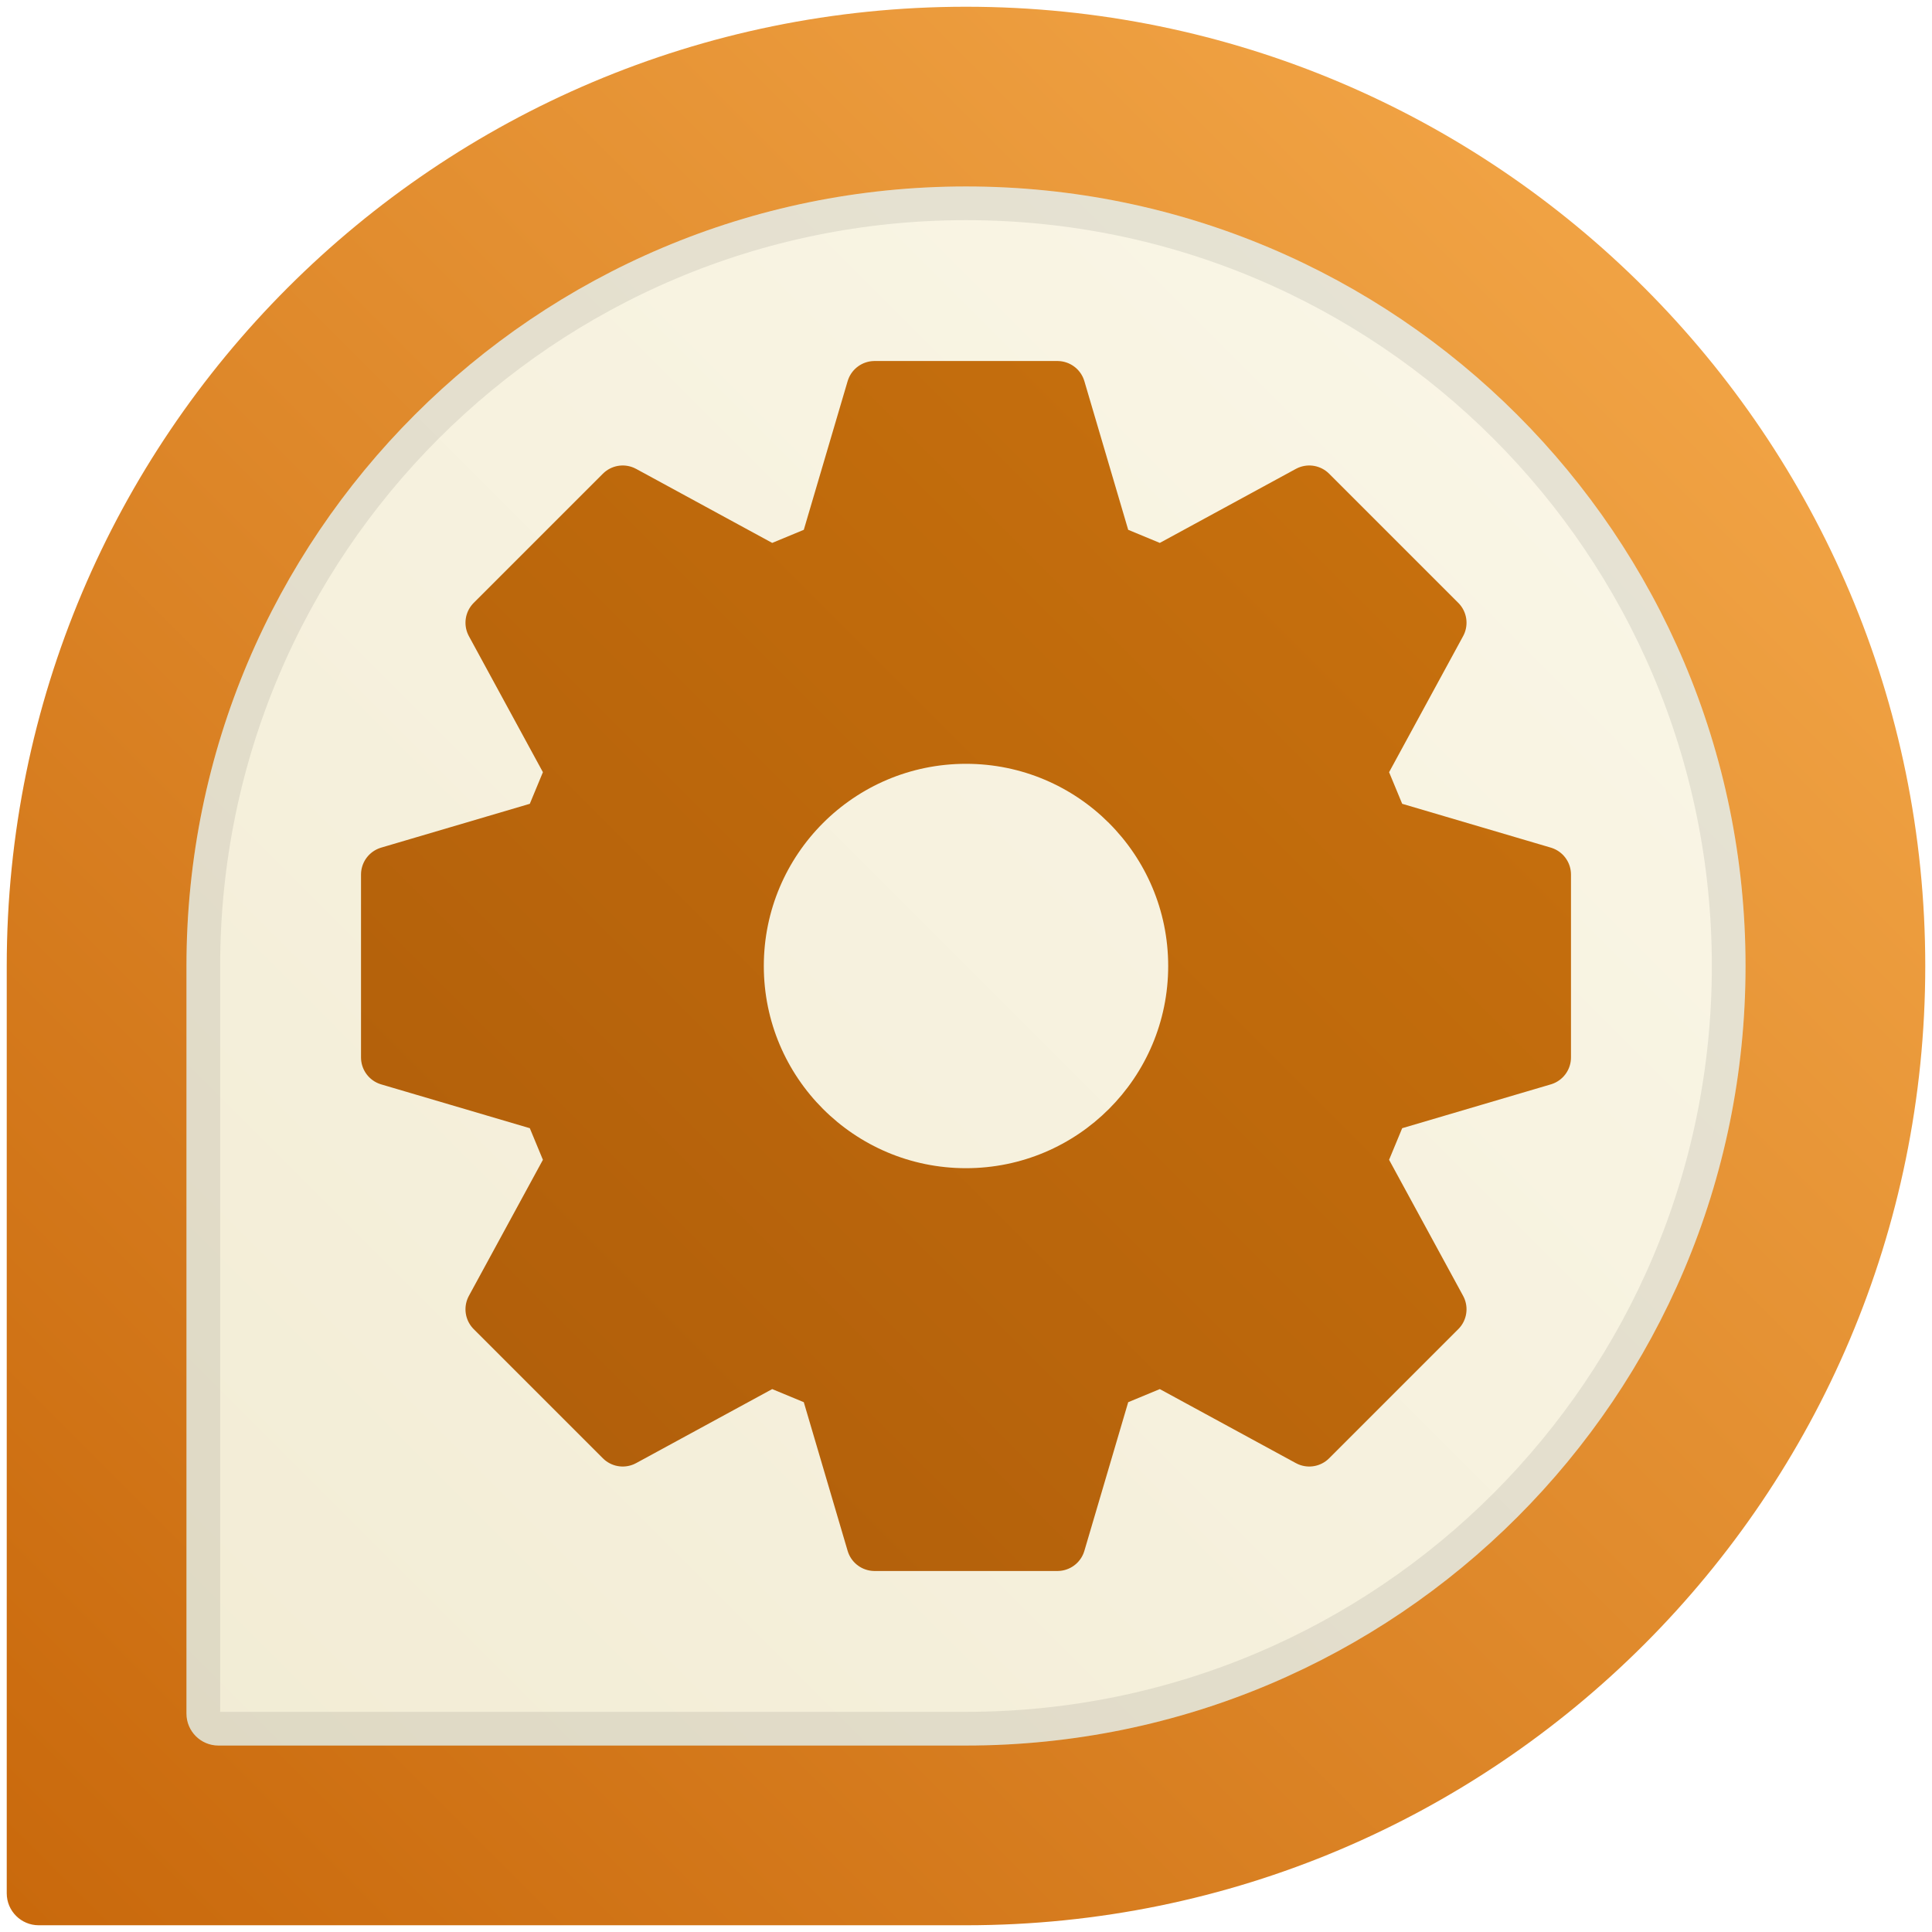
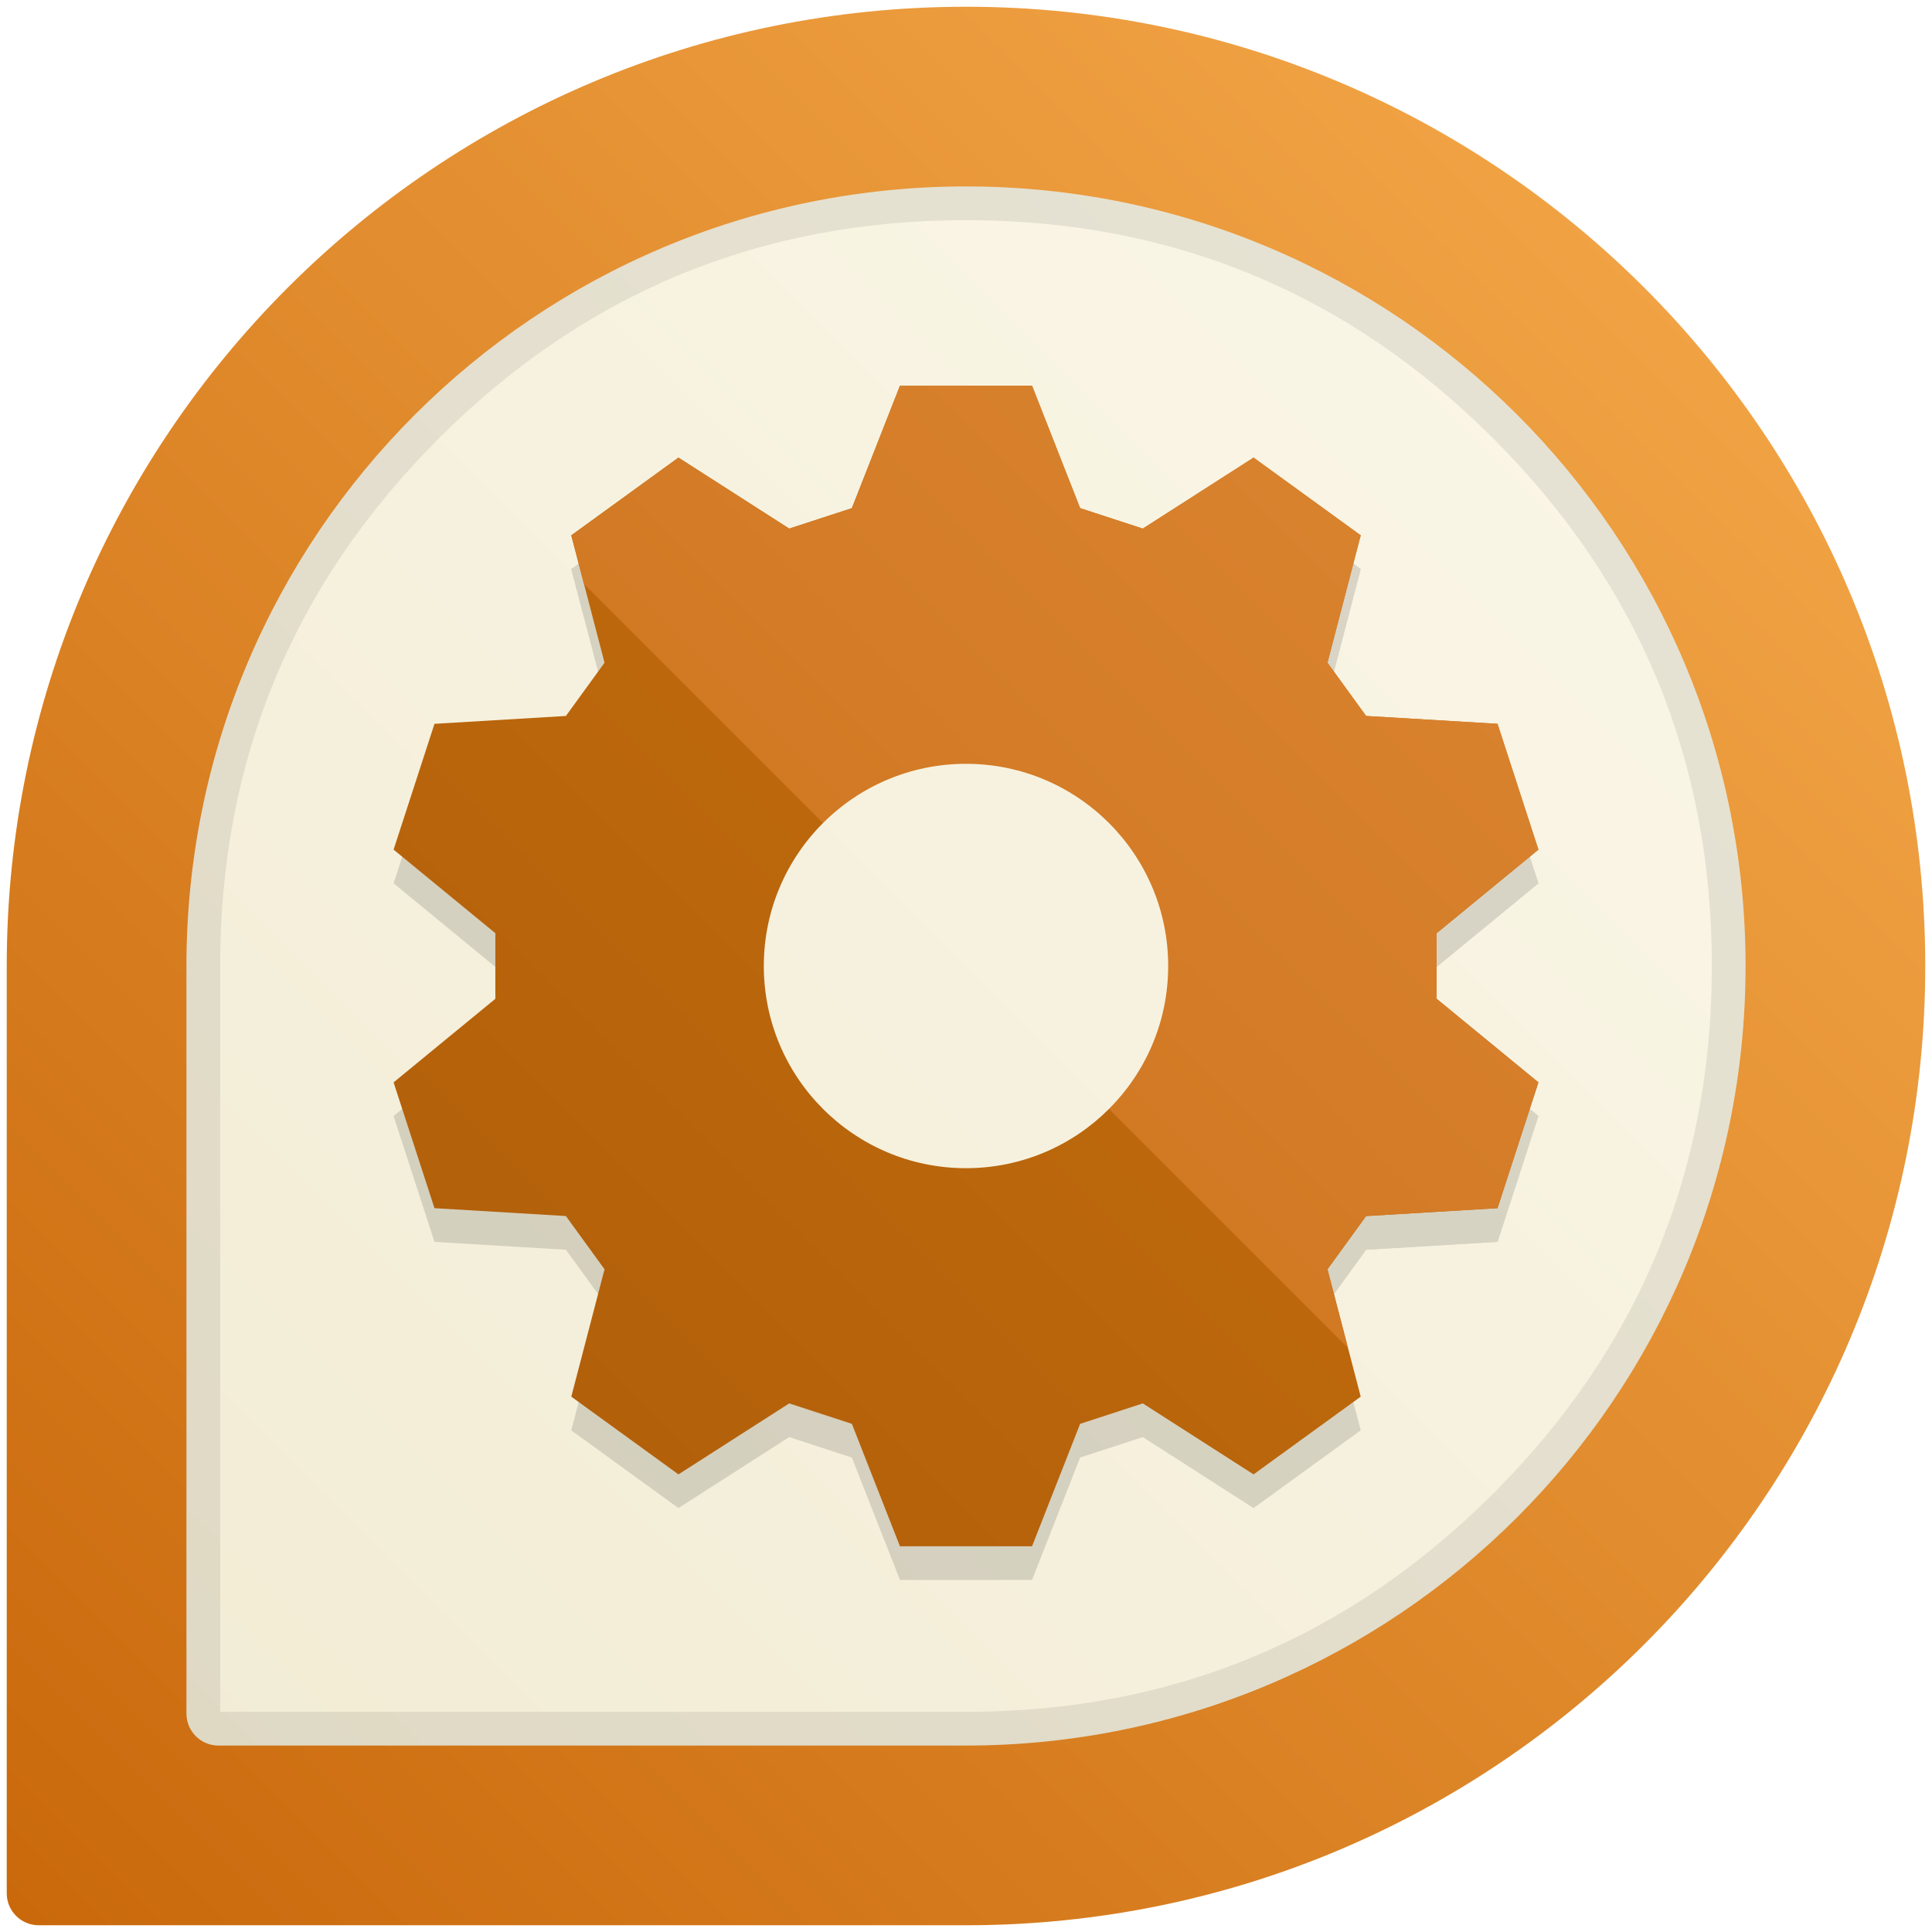
<svg xmlns="http://www.w3.org/2000/svg" width="86" height="86" viewBox="0 0 86 86">
  <defs>
-     <linearGradient id="gF" gradientUnits="userSpaceOnUse" x1="0.717" y1="85.283" x2="85.283" y2="0.717">
+     <linearGradient id="gD" x1="0.717" y1="85.283" x2="85.283" y2="0.717" gradientUnits="userSpaceOnUse">
+       <stop offset="0" stop-color="#A6560A" />
+       <stop offset="1" stop-color="#D2790E" />
+     </linearGradient>
+     <linearGradient id="gF" x1="0.717" y1="85.283" x2="85.283" y2="0.717" gradientUnits="userSpaceOnUse">
      <stop offset="0" stop-color="#C9690C" />
      <stop offset="1" stop-color="#F7AC4D" />
    </linearGradient>
-     <linearGradient id="gD" gradientUnits="userSpaceOnUse" x1="0.717" y1="85.283" x2="85.283" y2="0.717">
-       <stop offset="0" stop-color="#A6560A" />
-       <stop offset="1" stop-color="#D2790E" />
+     <linearGradient id="gH" x1="0.717" y1="85.283" x2="85.283" y2="0.717" gradientUnits="userSpaceOnUse">
+       <stop offset="0" stop-color="#C0640C" />
+       <stop offset="1" stop-color="#E38E3C" />
    </linearGradient>
-     <linearGradient id="gE" gradientUnits="userSpaceOnUse" x1="0.717" y1="85.283" x2="85.283" y2="0.717">
-       <stop offset="0" stop-color="#874300" />
-       <stop offset="1" stop-color="#AD6208" />
-     </linearGradient>
-     <linearGradient id="gL" gradientUnits="userSpaceOnUse" x1="0.717" y1="85.283" x2="85.283" y2="0.717">
-       <stop offset="0" stop-color="#D3721E" />
-       <stop offset="1" stop-color="#F0A057" />
-     </linearGradient>
-     <linearGradient id="gT" gradientUnits="userSpaceOnUse" x1="0.717" y1="85.283" x2="85.283" y2="0.717">
-       <stop offset="0" stop-color="#EBAF86" />
-       <stop offset="1" stop-color="#FACEA9" />
-     </linearGradient>
-     <linearGradient id="gC" gradientUnits="userSpaceOnUse" x1="0.717" y1="85.283" x2="85.283" y2="0.717">
+     <linearGradient id="gC" x1="0.717" y1="85.283" x2="85.283" y2="0.717" gradientUnits="userSpaceOnUse">
      <stop offset="0" stop-color="#F1EBD3" />
      <stop offset="1" stop-color="#FCF8EA" />
    </linearGradient>
-     <radialGradient id="gR" gradientUnits="userSpaceOnUse" cx="40" cy="40" r="24">
-       <stop offset="0" stop-color="#F0A057" />
-       <stop offset="1" stop-color="#A6560A" />
-     </radialGradient>
  </defs>
-   <path d="M43.000,0.300 H43.000 A42.700,42.700 0 0 1 85.700,43.000 V43.000 A42.700,42.700 0 0 1 43.000,85.700 H1.723 A1.423,1.423 0 0 1 0.300,84.277 V43.000 A42.700,42.700 0 0 1 43.000,0.300 Z" fill="url(#gF)" />
-   <path d="M43.000,8.300 H43.000 A34.700,34.700 0 0 1 77.700,43.000 V43.000 A34.700,34.700 0 0 1 43.000,77.700 H9.723 A1.423,1.423 0 0 1 8.300,76.277 V43.000 A34.700,34.700 0 0 1 43.000,8.300 Z" fill="url(#gC)" />
-   <clipPath id="face">
-     <path d="M43.000,8.300 H43.000 A34.700,34.700 0 0 1 77.700,43.000 V43.000 A34.700,34.700 0 0 1 43.000,77.700 H9.723 A1.423,1.423 0 0 1 8.300,76.277 V43.000 A34.700,34.700 0 0 1 43.000,8.300 Z" />
-   </clipPath>
-   <path d="M43.000,8.300 H43.000 A34.700,34.700 0 0 1 77.700,43.000 V43.000 A34.700,34.700 0 0 1 43.000,77.700 H9.723 A1.423,1.423 0 0 1 8.300,76.277 V43.000 A34.700,34.700 0 0 1 43.000,8.300 Z" fill="none" stroke="#000000" stroke-opacity="0.08" stroke-width="3" clip-path="url(#face)" />
-   <path d="M36.81 24.51L38.93 17.32L47.07 17.32L49.19 24.51L51.70 25.55L58.28 21.97L64.03 27.72L60.45 34.30L61.49 36.81L68.68 38.93L68.68 47.07L61.49 49.19L60.45 51.70L64.03 58.28L58.28 64.03L51.70 60.45L49.19 61.49L47.07 68.68L38.93 68.68L36.81 61.49L34.30 60.45L27.72 64.03L21.97 58.28L25.55 51.70L24.51 49.19L17.32 47.07L17.32 38.93L24.51 36.81L25.55 34.30L21.97 27.72L27.72 21.97L34.30 25.55Z" fill="url(#gD)" stroke="url(#gD)" stroke-width="2.5" stroke-linejoin="round" />
-   <circle cx="43" cy="43" r="9" fill="url(#gC)" />
+   <path fill="url(#gF)" d="M43,0.3 L43,0.3 A42.7 42.7 0 0 1 85.7,43 L85.7,43 A42.7 42.7 0 0 1 43,85.7 L1.723,85.7 A1.423 1.423 0 0 1 0.3,84.277 L0.3,43 A42.7 42.7 0 0 1 43,0.3 Z" />
+   <path fill="url(#gC)" d="M43,8.3 L43,8.3 A34.7 34.7 0 0 1 77.7,43 L77.7,43 A34.7 34.7 0 0 1 43,77.7 L9.723,77.7 A1.423 1.423 0 0 1 8.3,76.277 L8.3,43 A34.7 34.7 0 0 1 43,8.3 Z" />
+   <path fill="#000000" opacity="0.08" d="M43,8.3 C62.164,8.3 77.7,23.836 77.7,43 C77.7,62.164 62.164,77.7 43,77.7 L9.723,77.7 C8.937,77.7 8.3,77.063 8.3,76.277 L8.3,43 C8.3,23.836 23.836,8.3 43,8.3 Z M43,9.8 Q29.248,9.8 19.524,19.524 Q9.8,29.248 9.8,43 L9.8,76.2 L43,76.2 Q56.752,76.2 66.476,66.476 Q76.2,56.752 76.2,43 Q76.2,29.248 66.476,19.524 Q56.752,9.8 43,9.8 Z" />
+   <g opacity="0.13">
+     <path fill="#000000" d="M37.92,24.12 L40.06,18.67 L45.94,18.67 L48.08,24.12 L50.87,25.03 L55.8,21.87 L60.57,25.33 L59.09,31 L60.81,33.37 L66.66,33.72 L68.48,39.32 L63.95,43.04 L63.95,45.96 L68.48,49.68 L66.66,55.28 L60.81,55.63 L59.09,58 L60.57,63.67 L55.8,67.13 L50.87,63.97 L48.08,64.88 L45.94,70.33 L40.06,70.33 L37.92,64.88 L35.13,63.97 L30.2,67.13 L25.43,63.67 L26.91,58 L25.19,55.63 L19.34,55.28 L17.52,49.68 L22.05,45.96 L22.05,43.04 L17.52,39.32 L19.34,33.72 L25.19,33.37 L26.91,31 L25.43,25.33 L30.2,21.87 L35.13,25.03 Z" />
+     <path fill="#000000" d="M37.92,24.12 L40.06,18.67 L45.94,18.67 L48.08,24.12 L50.87,25.03 L55.8,21.87 L60.57,25.33 L59.09,31 L60.81,33.37 L66.66,33.72 L68.48,39.32 L63.95,43.04 L63.95,45.96 L68.48,49.68 L66.66,55.28 L60.81,55.63 L59.09,58 L60.005,61.505 L25.995,27.495 L25.43,25.33 L30.2,21.87 L35.13,25.03 Z" />
+   </g>
+   <path fill="url(#gD)" d="M37.92,22.62 L40.06,17.17 L45.94,17.17 L48.08,22.62 L50.87,23.53 L55.8,20.37 L60.57,23.83 L59.09,29.5 L60.81,31.87 L66.66,32.22 L68.48,37.82 L63.95,41.54 L63.95,44.46 L68.48,48.18 L66.66,53.78 L60.81,54.13 L59.09,56.5 L60.57,62.17 L55.8,65.63 L50.87,62.47 L48.08,63.38 L45.94,68.83 L40.06,68.83 L37.92,63.38 L35.13,62.47 L30.2,65.63 L25.43,62.17 L26.91,56.5 L25.19,54.13 L19.34,53.78 L17.52,48.18 L22.05,44.46 L22.05,41.54 L17.52,37.82 L19.34,32.22 L25.19,31.87 L26.91,29.5 L25.43,23.83 L30.2,20.37 L35.13,23.53 Z" />
+   <path fill="url(#gH)" d="M37.92,22.62 L40.06,17.17 L45.94,17.17 L48.08,22.62 L50.87,23.53 L55.8,20.37 L60.57,23.83 L59.09,29.5 L60.81,31.87 L66.66,32.22 L68.48,37.82 L63.95,41.54 L63.95,44.46 L68.48,48.18 L66.66,53.78 L60.81,54.13 L59.09,56.5 L60.005,60.005 L25.995,25.995 L25.43,23.83 L30.2,20.37 L35.13,23.53 Z" />
+   <path fill="url(#gC)" d="M52,43 A9 9 0 1 1 34,43 A9 9 0 1 1 52,43 Z" />
</svg>
